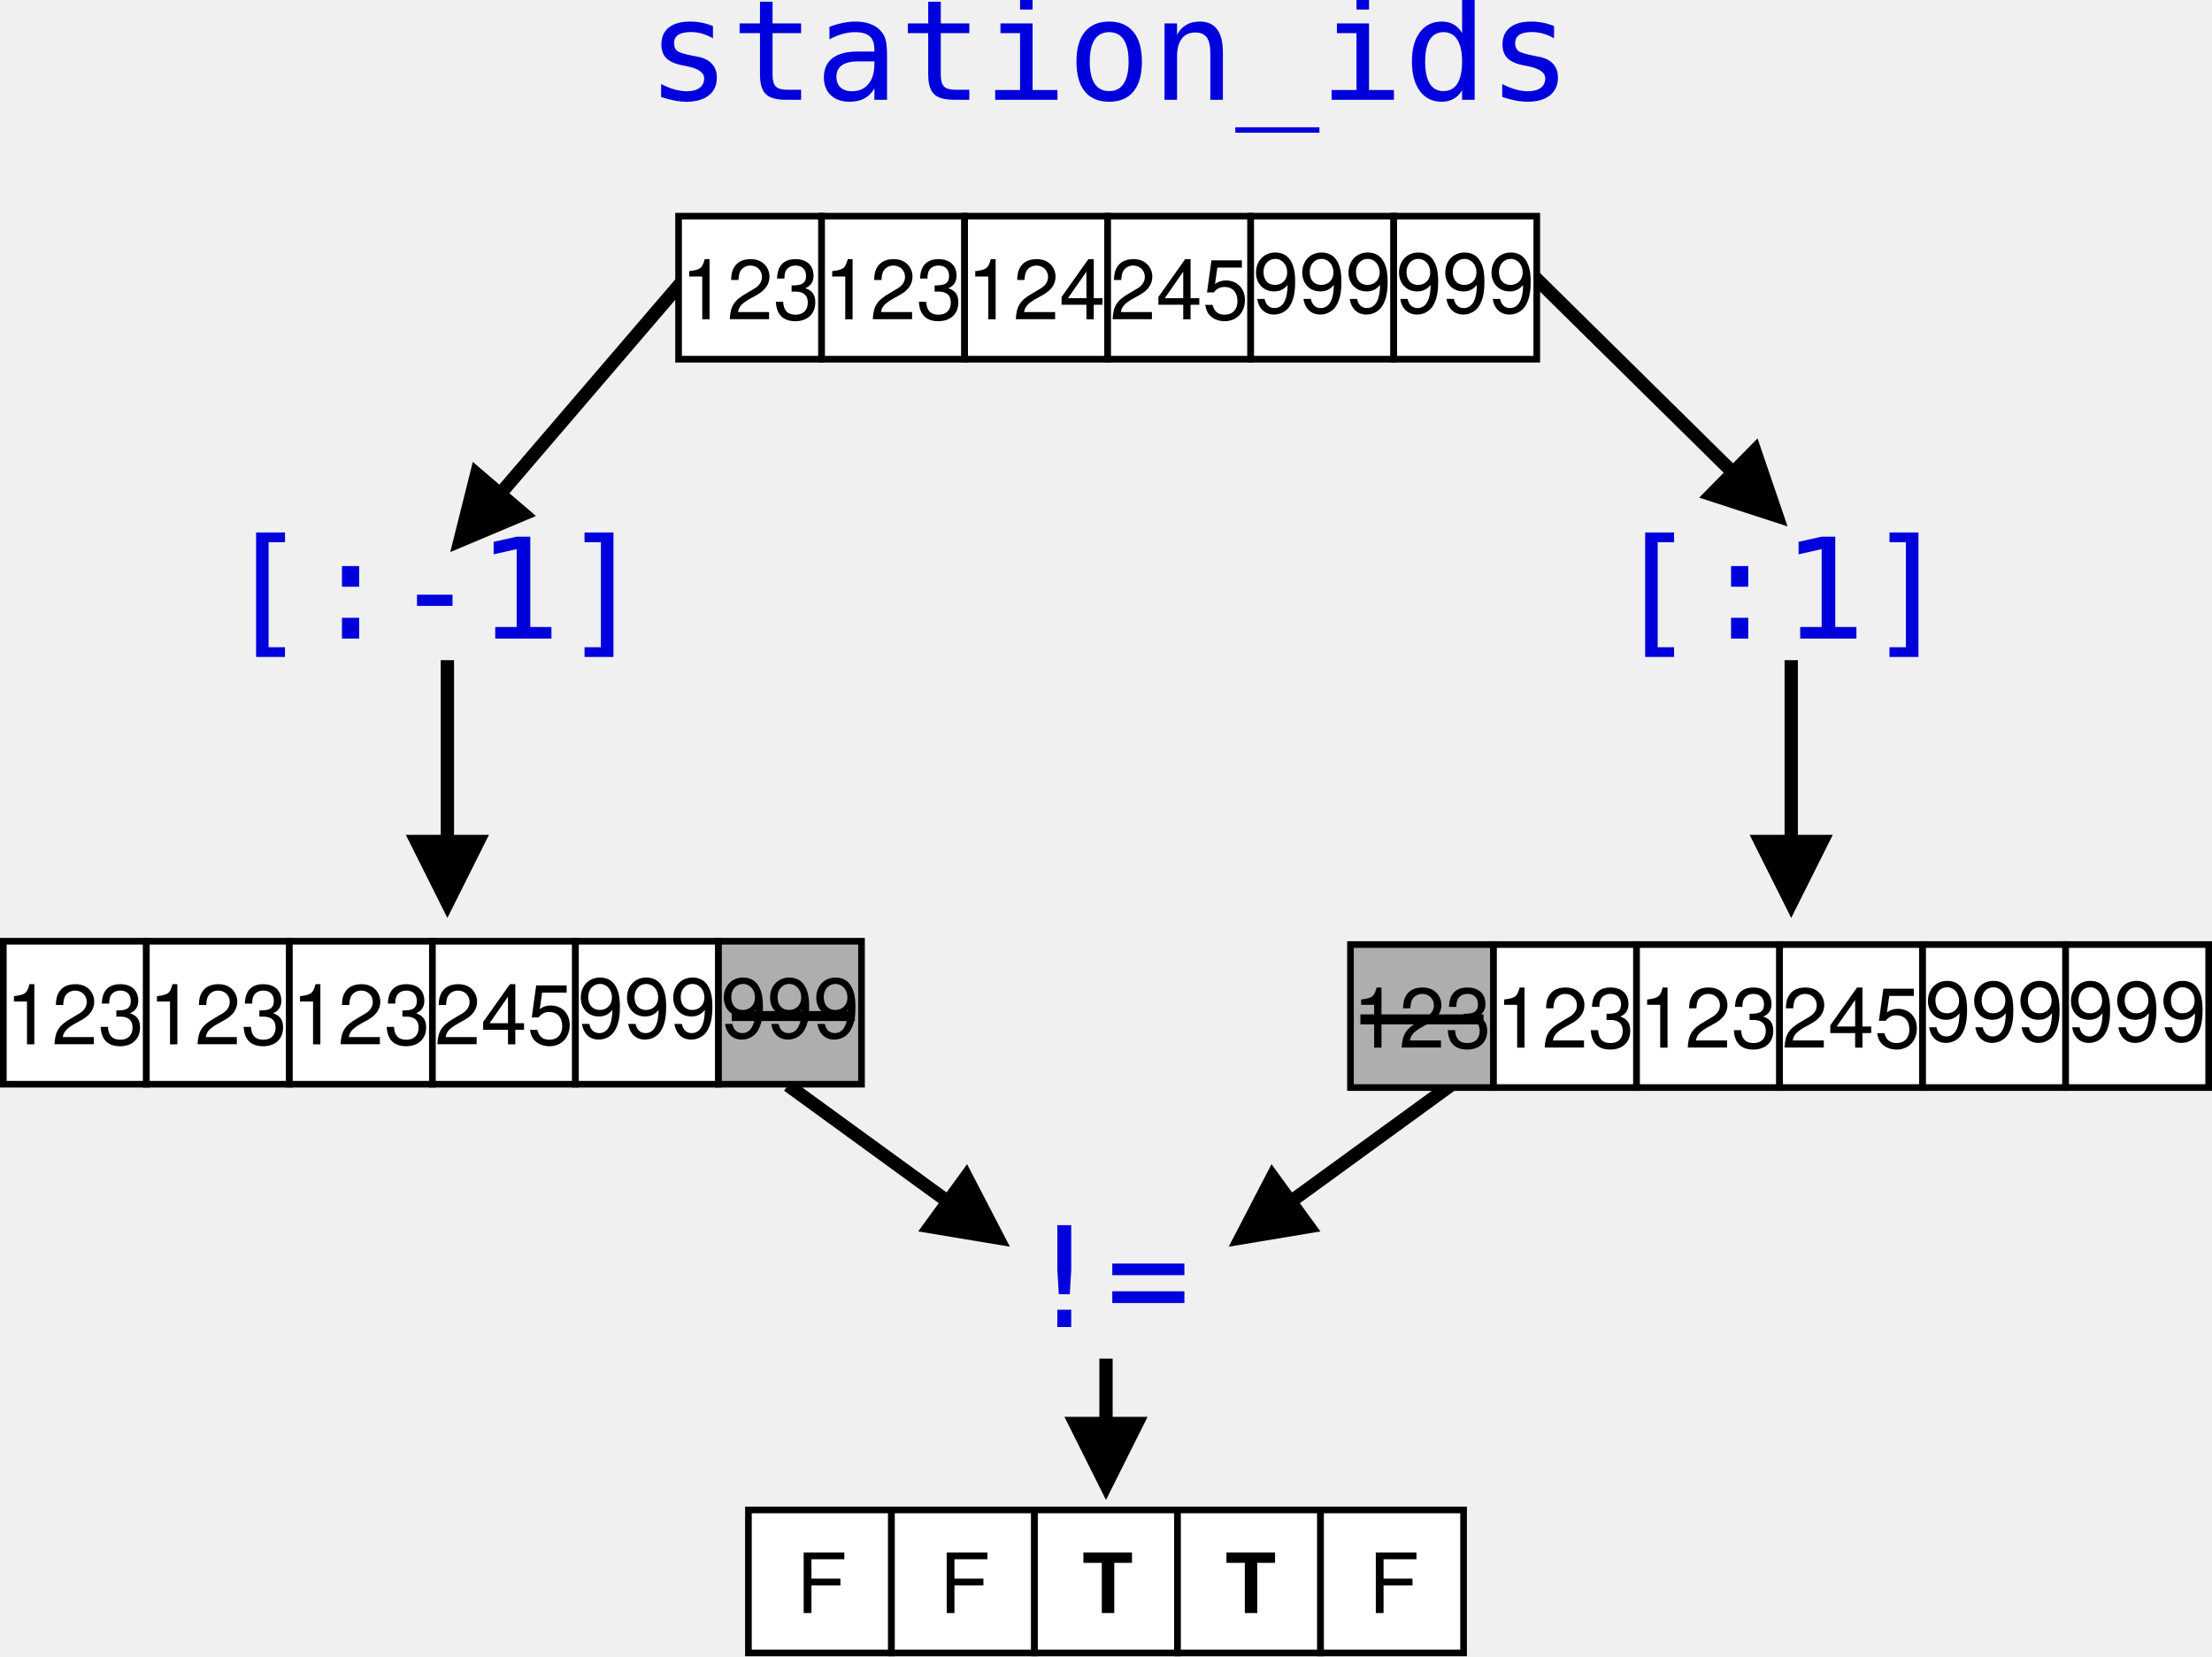
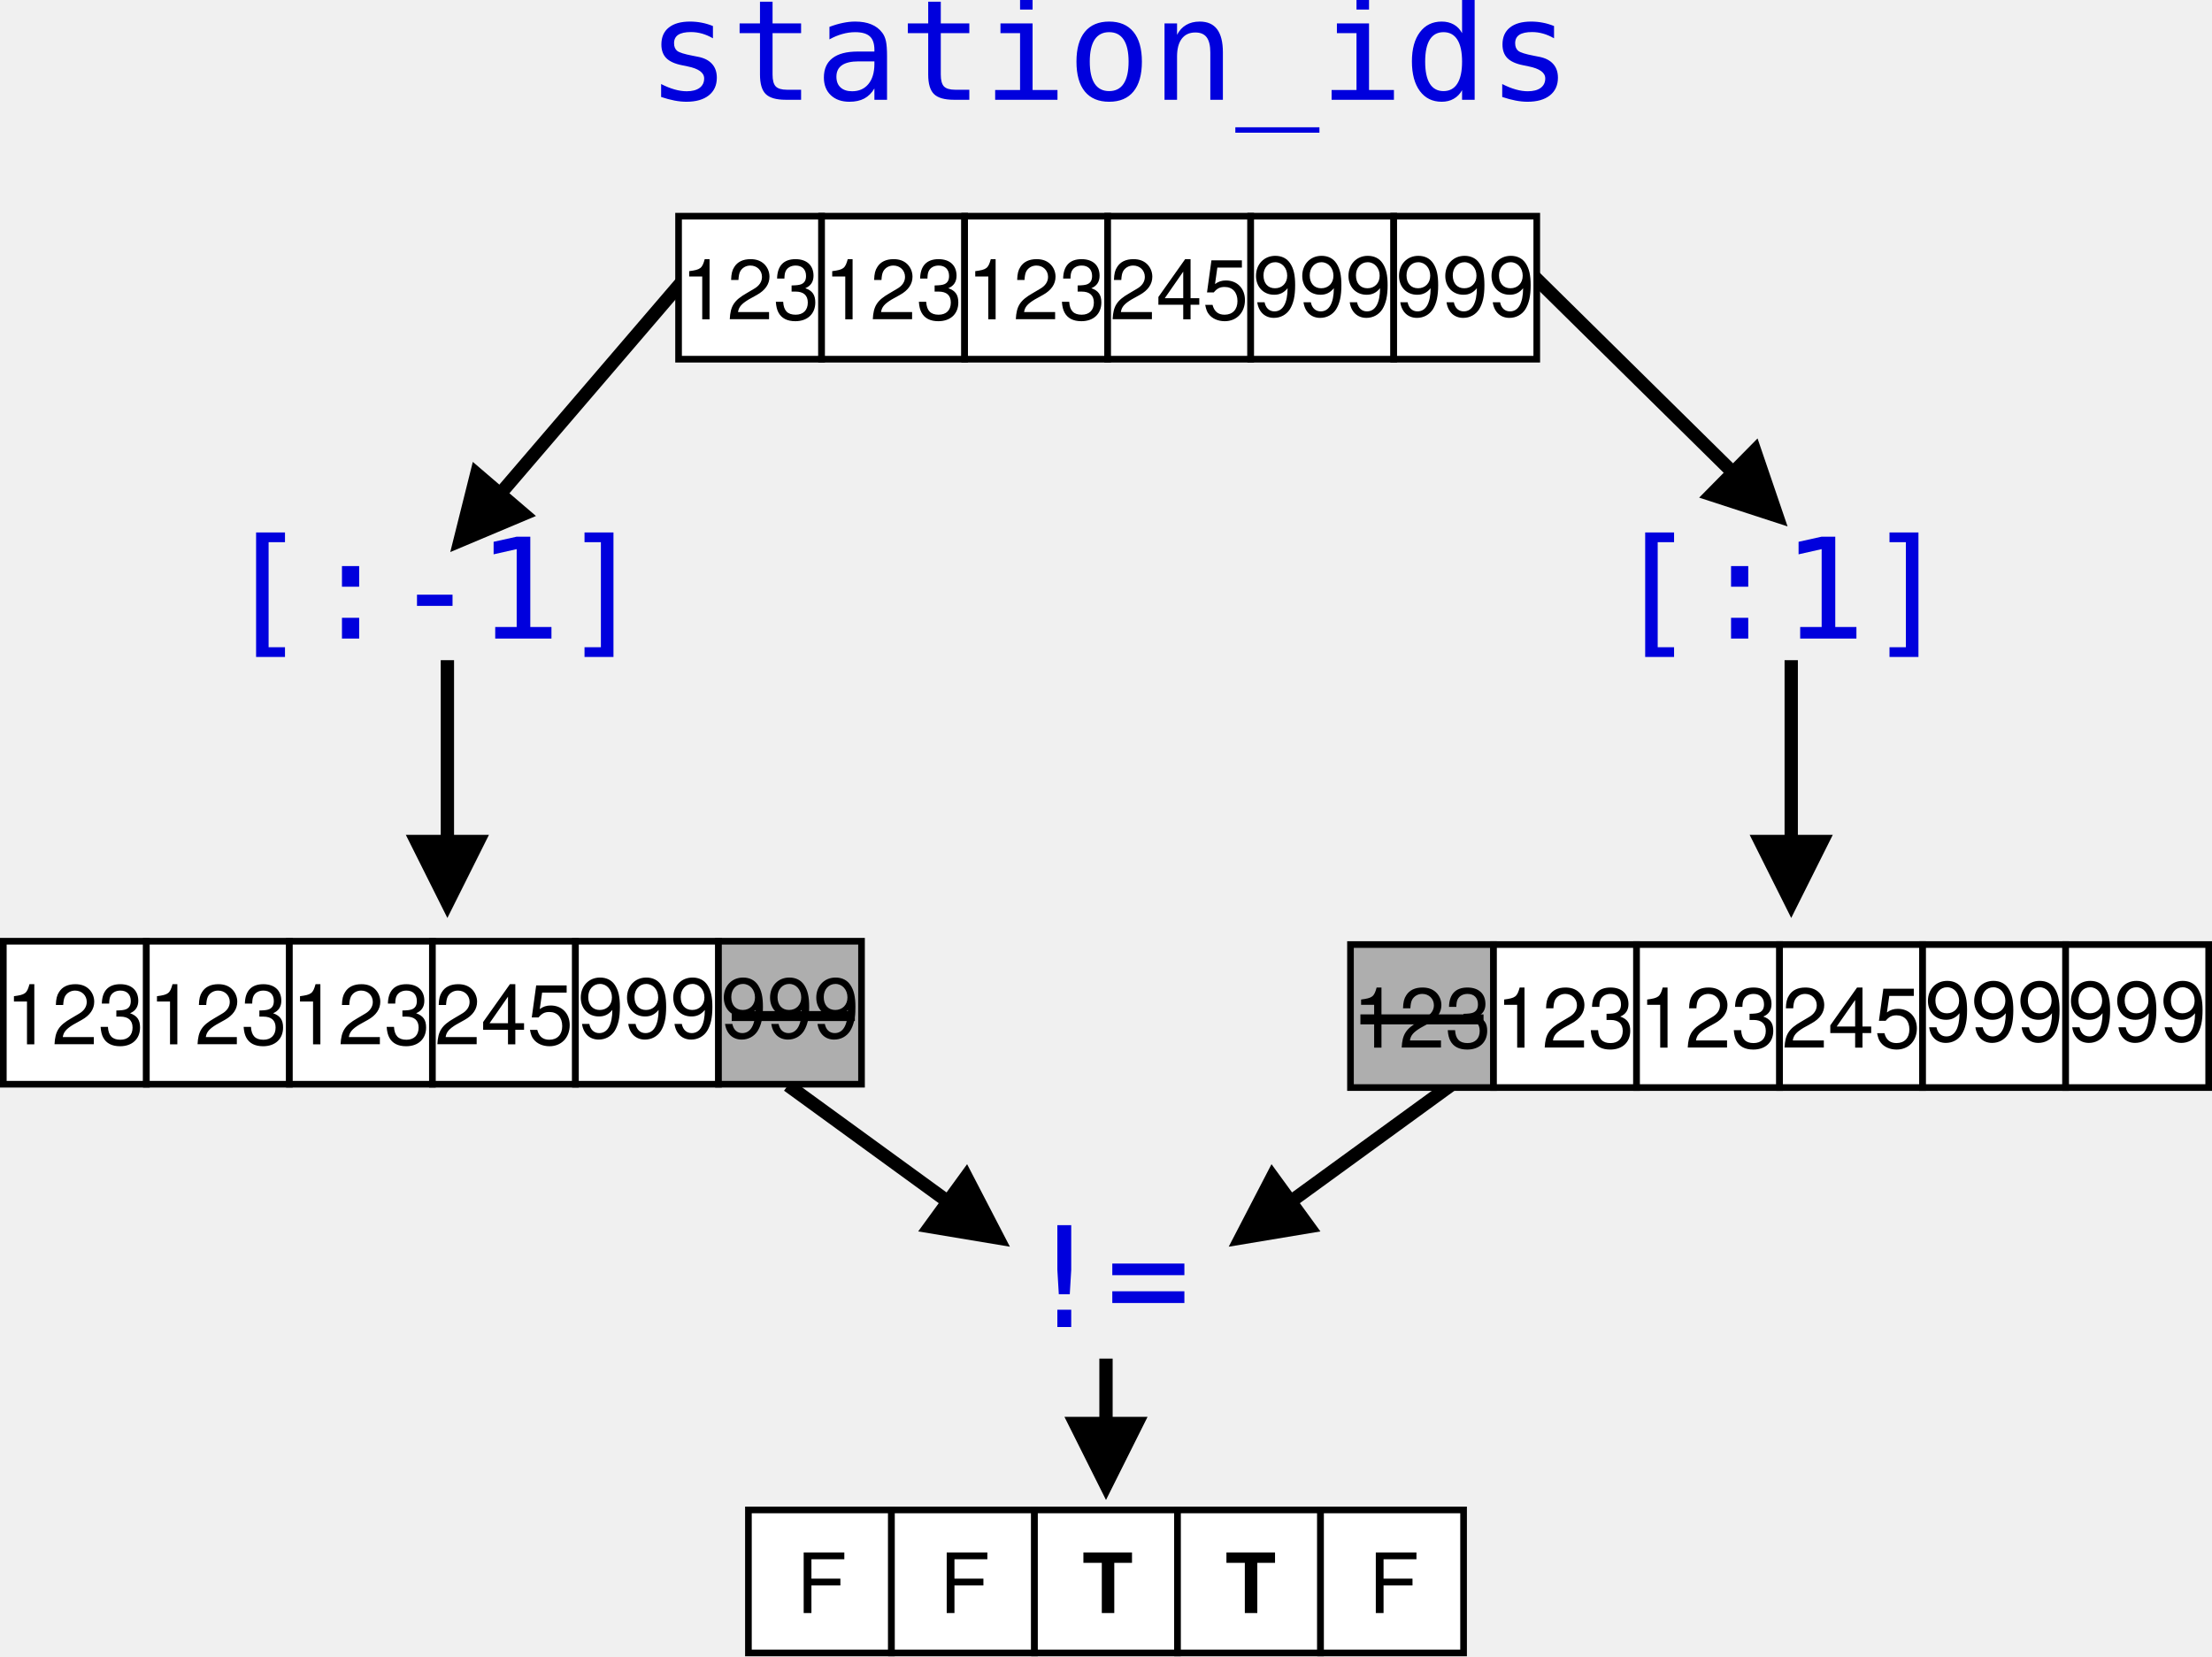
<svg xmlns="http://www.w3.org/2000/svg" width="665px" height="498px" viewBox="0 0 665 498" version="1.1">
  <defs />
  <g id="Page-1" stroke="none" stroke-width="1" fill="none" fill-rule="evenodd">
    <g id="Group-78" transform="translate(0, -8)">
      <g id="Group-59" transform="translate(224, 461)">
        <g id="Group-58">
          <path d="M1,1 L1,44 L44,44 L44,1 L1,1 Z" id="Rectangle" stroke="#000000" stroke-width="2" fill="#FFFFFF" />
          <text id="F" font-family="Helvetica" font-size="25" font-weight="normal" fill="#000000">
            <tspan x="15.365" y="32">F</tspan>
          </text>
          <path d="M44,1 L44,44 L87,44 L87,1 L44,1 Z" id="Rectangle" stroke="#000000" stroke-width="2" fill="#FFFFFF" />
          <text id="F" font-family="Helvetica" font-size="25" font-weight="normal" fill="#000000">
            <tspan x="58.365" y="32">F</tspan>
          </text>
          <path d="M87,1 L87,44 L130,44 L130,1 L87,1 Z" id="Rectangle" stroke="#000000" stroke-width="2" fill="#FFFFFF" />
          <text id="T" font-family="Helvetica-Bold, Helvetica" font-size="25" font-weight="bold" fill="#000000">
            <tspan x="101.365" y="32">T</tspan>
          </text>
          <path d="M130,1 L130,44 L173,44 L173,1 L130,1 Z" id="Rectangle" stroke="#000000" stroke-width="2" fill="#FFFFFF" />
          <text id="T" font-family="Helvetica-Bold, Helvetica" font-size="25" font-weight="bold" fill="#000000">
            <tspan x="144.365" y="32">T</tspan>
          </text>
          <path d="M173,1 L173,44 L216,44 L216,1 L173,1 Z" id="Rectangle" stroke="#000000" stroke-width="2" fill="#FFFFFF" />
          <text id="F" font-family="Helvetica" font-size="25" font-weight="normal" fill="#000000">
            <tspan x="187.365" y="32">F</tspan>
          </text>
        </g>
      </g>
      <text id="station_ids" font-family="AndaleMono, Andale Mono" font-size="42" font-weight="normal" fill="#0000DD">
        <tspan x="194.377" y="38">station_ids</tspan>
      </text>
      <text id="!=" font-family="AndaleMono, Andale Mono" font-size="42" font-weight="normal" fill="#0000DD">
        <tspan x="307.296" y="407">!=</tspan>
      </text>
      <text id="[:-1]" font-family="AndaleMono, Andale Mono" font-size="42" font-weight="normal" fill="#0000DD">
        <tspan x="67.49" y="200">[:-1]</tspan>
      </text>
      <text id="[:1]" font-family="AndaleMono, Andale Mono" font-size="42" font-weight="normal" fill="#0000DD">
        <tspan x="485.092" y="200">[:1]</tspan>
      </text>
      <g id="Line-31" transform="translate(125, 94)">
        <path d="M78.5,0.5 L18.5,70.5" stroke="#000000" stroke-width="4" stroke-linecap="square" />
        <polygon id="Arrowhead" fill="#000000" transform="translate(18.5, 70.5) rotate(-49.3987) translate(-18.5, -70.5) " points="31 83 6 70.5 31 58" />
      </g>
      <g id="Line-32" transform="translate(456, 86)">
        <path d="M0.5,0.5 L72.5,71.5" stroke="#000000" stroke-width="4" stroke-linecap="square" />
        <polygon id="Arrowhead" fill="#000000" transform="translate(72.5, 71.5) rotate(-135.4007) translate(-72.5, -71.5) " points="85 84 60 71.5 85 59" />
      </g>
      <g id="Line-33" transform="translate(526, 208)">
        <path d="M12.5,0.5 L12.5,63.508" stroke="#000000" stroke-width="4" stroke-linecap="square" />
        <polygon id="Arrowhead" fill="#000000" transform="translate(12.5, 63.50794) rotate(-90) translate(-12.5, -63.50794) " points="25 76.008 0 63.508 25 51.008" />
      </g>
      <g id="Line-33" transform="translate(122, 72)">
        <path d="M12.5,136.5 L12.5,199.508" stroke="#000000" stroke-width="4" stroke-linecap="square" />
        <polygon id="Arrowhead" fill="#000000" transform="translate(12.5, 199.5079) rotate(-90) translate(-12.5, -199.5079) " points="25 212.008 0 199.508 25 187.008" />
        <g id="Group-55" transform="translate(81, 0)">
          <path d="M1,1 L1,44 L44,44 L44,1 L1,1 Z" id="Rectangle" stroke="#000000" stroke-width="2" fill="#FFFFFF" />
          <text id="123" font-family="Helvetica" font-size="25" font-weight="normal" fill="#000000">
            <tspan x="1.644" y="32">123</tspan>
          </text>
          <path d="M44,1 L44,44 L87,44 L87,1 L44,1 Z" id="Rectangle" stroke="#000000" stroke-width="2" fill="#FFFFFF" />
          <text id="123" font-family="Helvetica" font-size="25" font-weight="normal" fill="#000000">
            <tspan x="44.644" y="32">123</tspan>
          </text>
          <path d="M87,1 L87,44 L130,44 L130,1 L87,1 Z" id="Rectangle" stroke="#000000" stroke-width="2" fill="#FFFFFF" />
-           <text id="124" font-family="Helvetica" font-size="25" font-weight="normal" fill="#000000">
-             <tspan x="87.644" y="32">124</tspan>
+           <text id="123" font-family="Helvetica" font-size="25" font-weight="normal" fill="#000000">
+             <tspan x="87.644" y="32">123</tspan>
          </text>
          <path d="M130,1 L130,44 L173,44 L173,1 L130,1 Z" id="Rectangle" stroke="#000000" stroke-width="2" fill="#FFFFFF" />
          <text id="245" font-family="Helvetica" font-size="25" font-weight="normal" fill="#000000">
            <tspan x="130.644" y="32">245</tspan>
          </text>
          <path d="M173,1 L173,44 L216,44 L216,1 L173,1 Z" id="Rectangle" stroke="#000000" stroke-width="2" fill="#FFFFFF" />
          <text id="999" font-family="Helvetica" font-size="25" font-weight="normal" fill="#000000">
-             <tspan x="173.644" y="30">999</tspan>
+             <tspan x="173.644" y="31">999</tspan>
          </text>
          <path d="M216,1 L216,44 L259,44 L259,1 L216,1 Z" id="Rectangle" stroke="#000000" stroke-width="2" fill="#FFFFFF" />
          <text id="999" font-family="Helvetica" font-size="25" font-weight="normal" fill="#000000">
-             <tspan x="216.644" y="30">999</tspan>
+             <tspan x="216.644" y="31">999</tspan>
          </text>
        </g>
      </g>
      <g id="Line-34" transform="translate(320, 418)">
        <path d="M12.5,0.5 L12.5,28.5" stroke="#000000" stroke-width="4" stroke-linecap="square" />
        <polygon id="Arrowhead" fill="#000000" transform="translate(12.5, 28.5) rotate(-90) translate(-12.5, -28.5) " points="25 41 0 28.5 25 16" />
      </g>
      <g id="Line-35" transform="translate(238, 335)">
        <path d="M0.5,0.5 L55.5,40.5" stroke="#000000" stroke-width="4" stroke-linecap="square" />
        <polygon id="Arrowhead" fill="#000000" transform="translate(55.5, 40.5) rotate(-143.9726) translate(-55.5, -40.5) " points="68 53 43 40.5 68 28" />
      </g>
      <g id="Line-35" transform="translate(398.5, 364) scale(-1, 1) translate(-398.5, -364) translate(362, 335)">
        <path d="M0.5,0.5 L55.5,40.5" stroke="#000000" stroke-width="4" stroke-linecap="square" />
        <polygon id="Arrowhead" fill="#000000" transform="translate(55.5, 40.5) rotate(-143.9726) translate(-55.5, -40.5) " points="68 53 43 40.5 68 28" />
      </g>
      <g id="Group-57" transform="translate(0, 290)">
        <path d="M1,1 L1,44 L44,44 L44,1 L1,1 Z" id="Rectangle" stroke="#000000" stroke-width="2" fill="#FFFFFF" />
        <text id="123" font-family="Helvetica" font-size="25" font-weight="normal" fill="#000000">
          <tspan x="1.644" y="32">123</tspan>
        </text>
        <path d="M44,1 L44,44 L87,44 L87,1 L44,1 Z" id="Rectangle" stroke="#000000" stroke-width="2" fill="#FFFFFF" />
        <text id="123" font-family="Helvetica" font-size="25" font-weight="normal" fill="#000000">
          <tspan x="44.644" y="32">123</tspan>
        </text>
        <path d="M87,1 L87,44 L130,44 L130,1 L87,1 Z" id="Rectangle" stroke="#000000" stroke-width="2" fill="#FFFFFF" />
        <text id="123" font-family="Helvetica" font-size="25" font-weight="normal" fill="#000000">
          <tspan x="87.644" y="32">123</tspan>
        </text>
        <path d="M130,1 L130,44 L173,44 L173,1 L130,1 Z" id="Rectangle" stroke="#000000" stroke-width="2" fill="#FFFFFF" />
        <text id="245" font-family="Helvetica" font-size="25" font-weight="normal" fill="#000000">
          <tspan x="130.644" y="32">245</tspan>
        </text>
        <path d="M173,1 L173,44 L216,44 L216,1 L173,1 Z" id="Rectangle" stroke="#000000" stroke-width="2" fill="#FFFFFF" />
        <text id="999" font-family="Helvetica" font-size="25" font-weight="normal" fill="#000000">
          <tspan x="173.644" y="30">999</tspan>
        </text>
        <path d="M216,1 L216,44 L259,44 L259,1 L216,1 Z" id="Rectangle" stroke="#000000" stroke-width="2" fill="#AEAEAE" />
        <text id="999" font-family="Helvetica" font-size="25" font-weight="normal" fill="#000000">
          <tspan x="216.644" y="30">999</tspan>
        </text>
        <path d="M255.5,23.5 L221.485,23.5" id="Line-30" stroke="#000000" stroke-width="3" stroke-linecap="square" />
      </g>
      <g id="Group-56" transform="translate(405, 291)">
        <path d="M1,1 L1,44 L44,44 L44,1 L1,1 Z" id="Rectangle" stroke="#000000" stroke-width="2" fill="#AEAEAE" />
        <path d="M39.5,23.5 L5.485,23.5" id="Line-30" stroke="#000000" stroke-width="3" stroke-linecap="square" />
        <text id="123" font-family="Helvetica" font-size="25" font-weight="normal" fill="#000000">
          <tspan x="1.644" y="32">123</tspan>
        </text>
        <path d="M44,1 L44,44 L87,44 L87,1 L44,1 Z" id="Rectangle" stroke="#000000" stroke-width="2" fill="#FFFFFF" />
        <text id="123" font-family="Helvetica" font-size="25" font-weight="normal" fill="#000000">
          <tspan x="44.644" y="32">123</tspan>
        </text>
        <path d="M87,1 L87,44 L130,44 L130,1 L87,1 Z" id="Rectangle" stroke="#000000" stroke-width="2" fill="#FFFFFF" />
        <text id="123" font-family="Helvetica" font-size="25" font-weight="normal" fill="#000000">
          <tspan x="87.644" y="32">123</tspan>
        </text>
        <path d="M130,1 L130,44 L173,44 L173,1 L130,1 Z" id="Rectangle" stroke="#000000" stroke-width="2" fill="#FFFFFF" />
        <text id="245" font-family="Helvetica" font-size="25" font-weight="normal" fill="#000000">
          <tspan x="130.644" y="32">245</tspan>
        </text>
        <path d="M173,1 L173,44 L216,44 L216,1 L173,1 Z" id="Rectangle" stroke="#000000" stroke-width="2" fill="#FFFFFF" />
        <text id="999" font-family="Helvetica" font-size="25" font-weight="normal" fill="#000000">
          <tspan x="173.644" y="30">999</tspan>
        </text>
        <path d="M216,1 L216,44 L259,44 L259,1 L216,1 Z" id="Rectangle" stroke="#000000" stroke-width="2" fill="#FFFFFF" />
        <text id="999" font-family="Helvetica" font-size="25" font-weight="normal" fill="#000000">
          <tspan x="216.644" y="30">999</tspan>
        </text>
      </g>
    </g>
  </g>
</svg>
